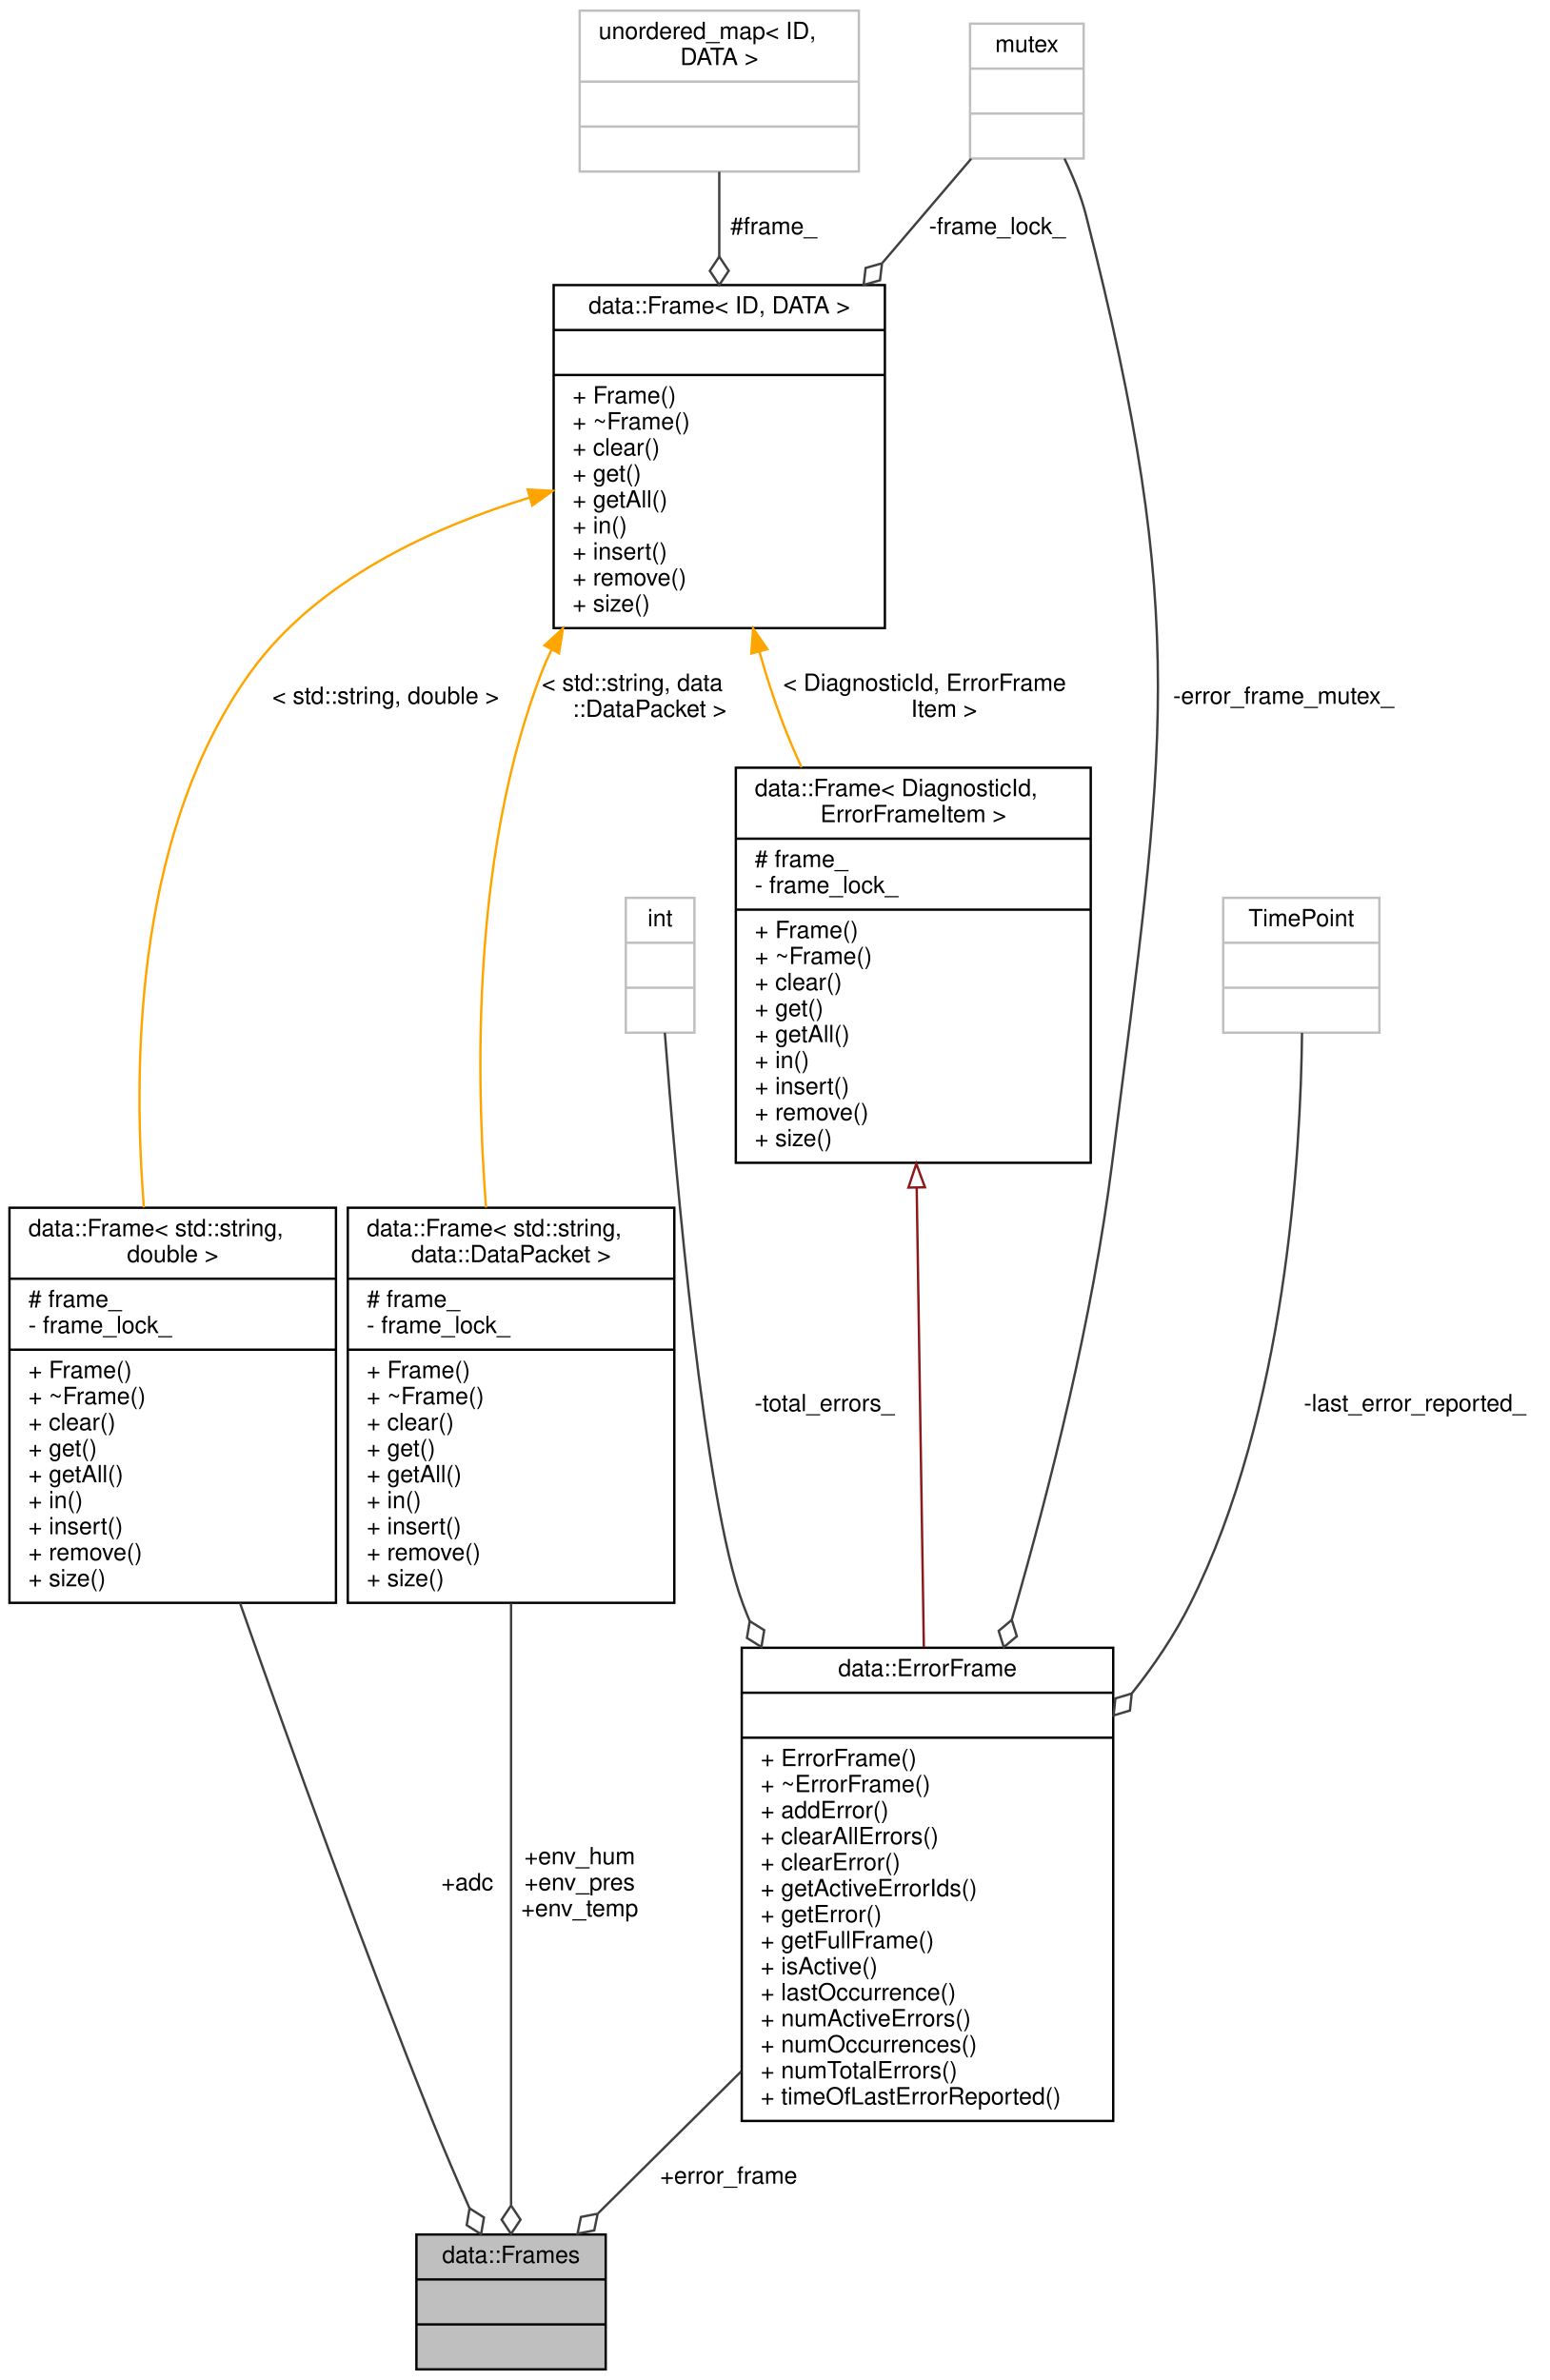
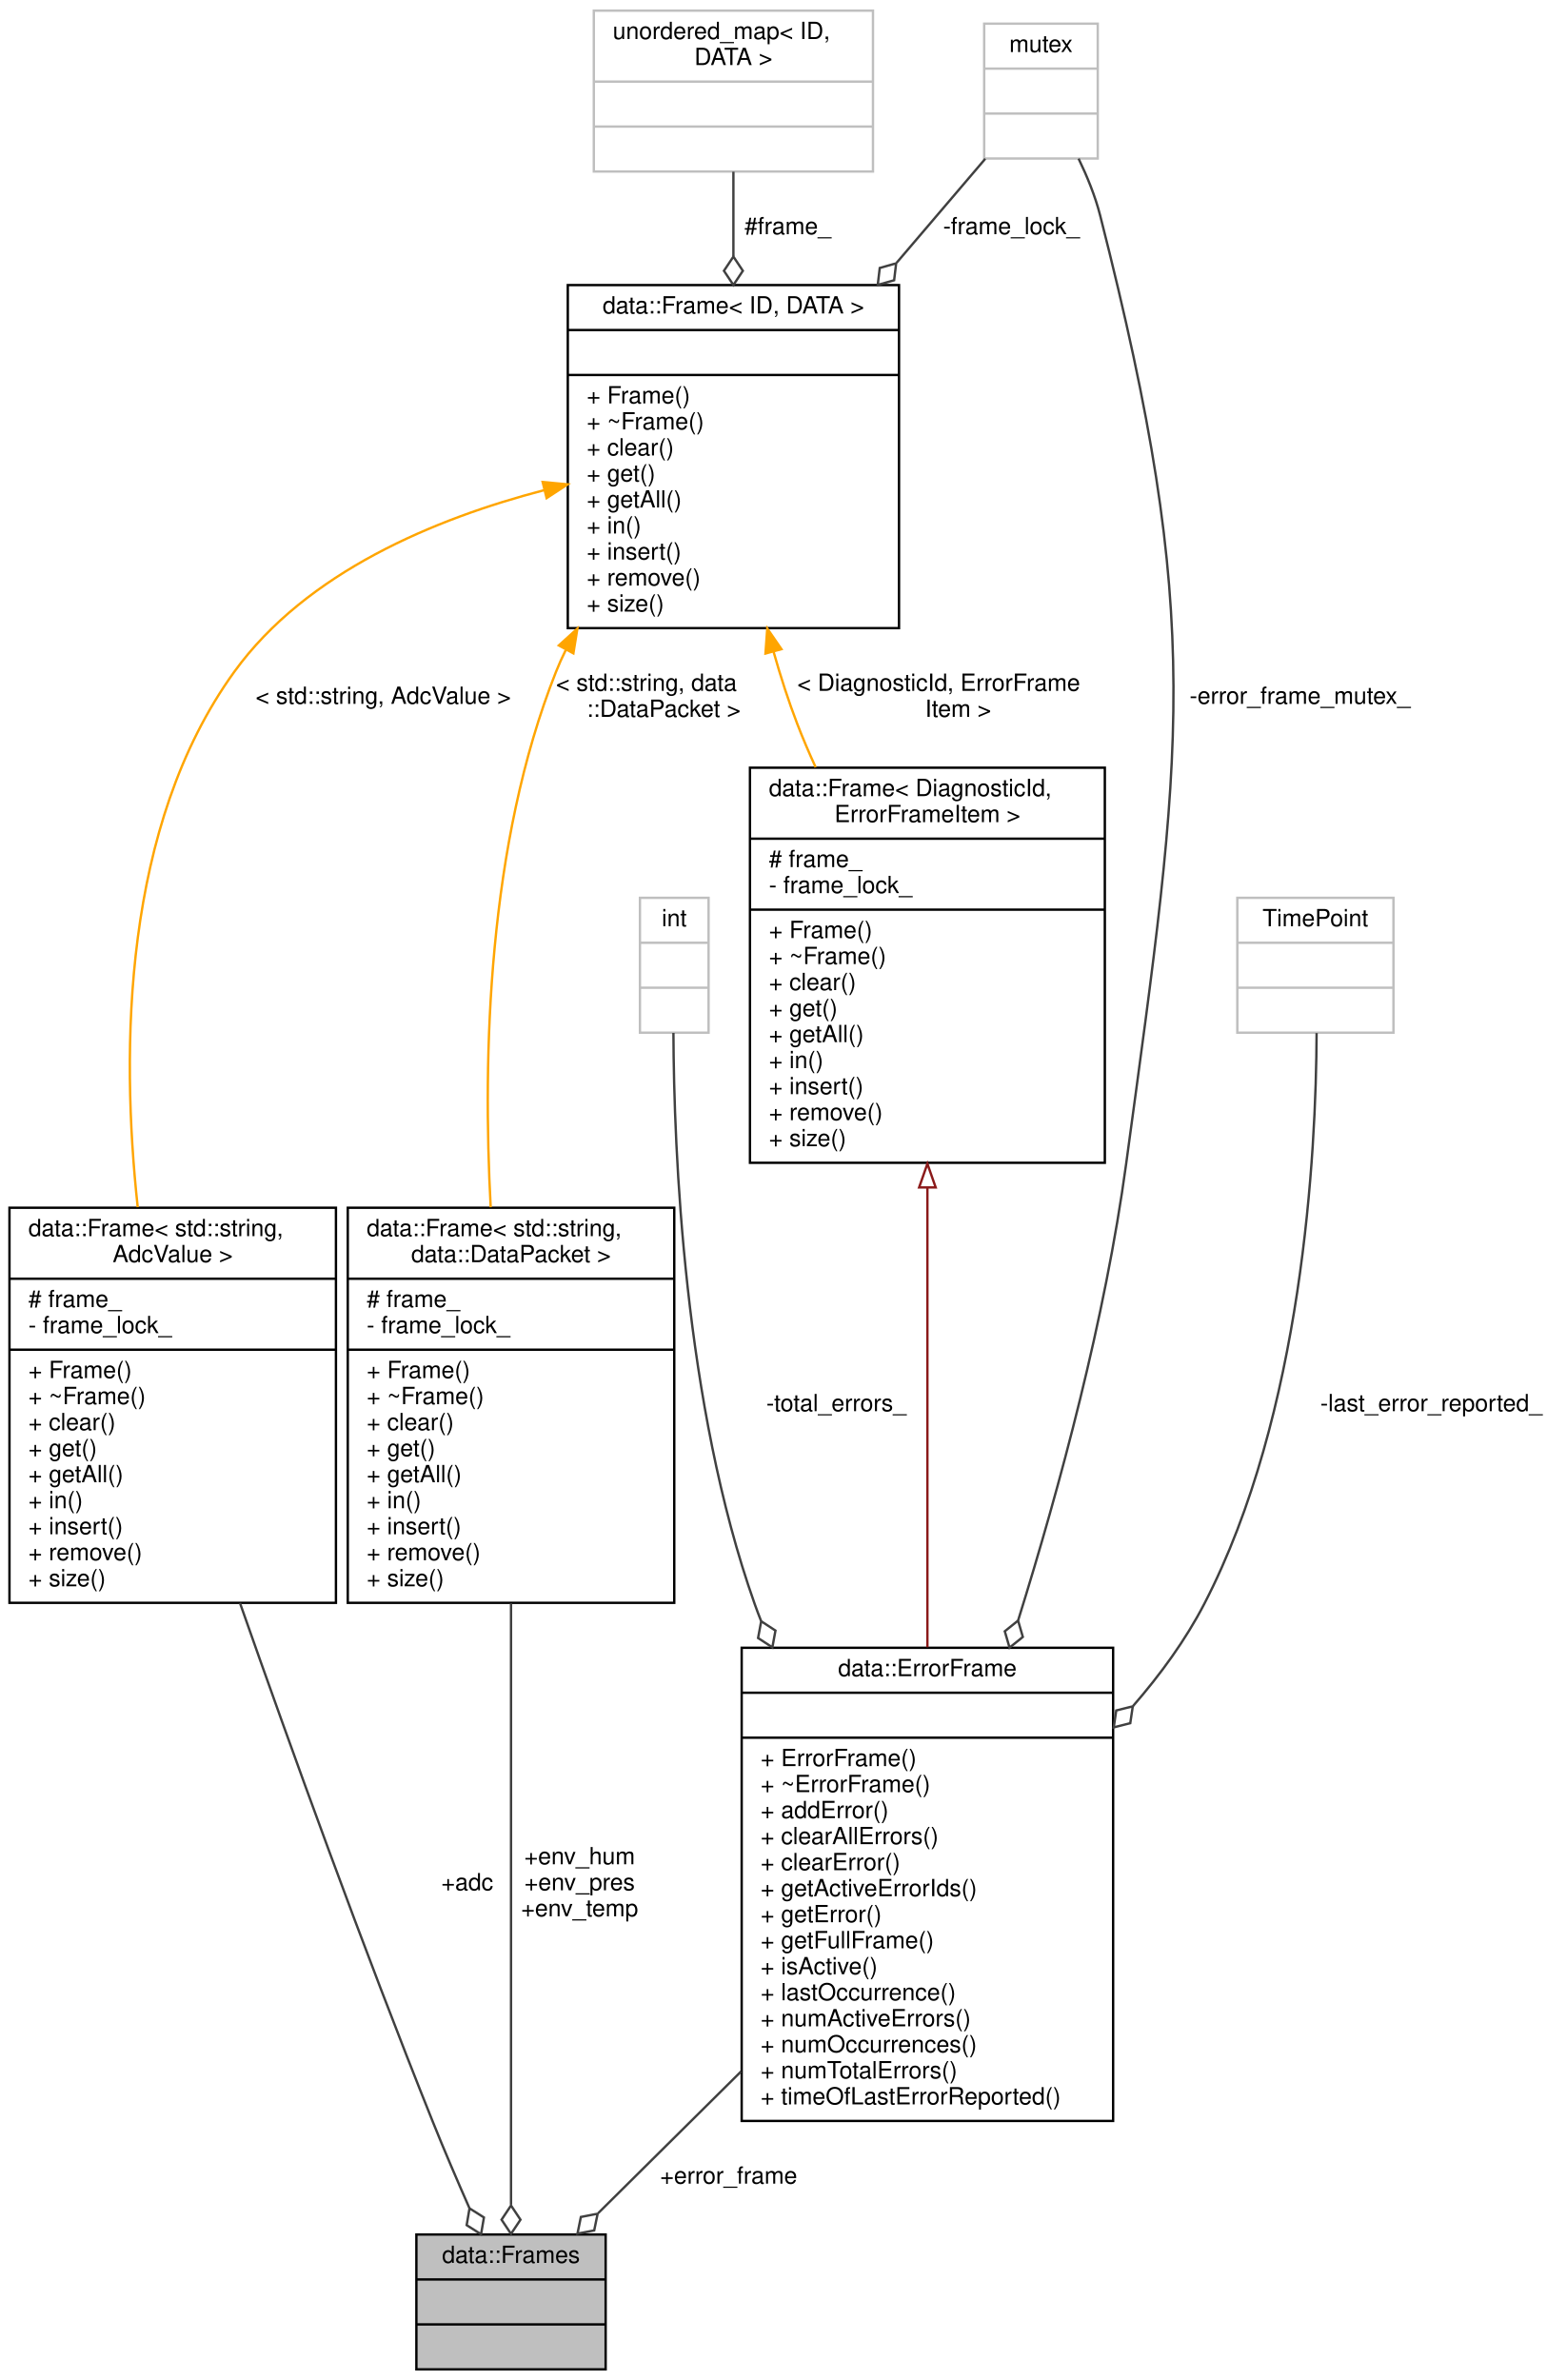
- <svg xmlns="http://www.w3.org/2000/svg" xmlns:xlink="http://www.w3.org/1999/xlink" width="655pt" height="1006pt" viewBox="0.00 0.00 655.00 1006.00">
+ <svg xmlns="http://www.w3.org/2000/svg" xmlns:xlink="http://www.w3.org/1999/xlink" width="662pt" height="1006pt" viewBox="0.00 0.00 662.00 1006.00">
  <g id="graph0" class="graph" transform="scale(1 1) rotate(0) translate(4 1002)">
    <g id="node1" class="node">
      <g id="a_node1">
        <a xlink:title=" ">
          <polygon fill="#bfbfbf" stroke="black" points="172,-0.5 172,-57.5 252,-57.5 252,-0.5 172,-0.5" />
          <text text-anchor="middle" x="212" y="-45.5" font-family="Helvetica,sans-Serif" font-size="10.00">data::Frames</text>
          <polyline fill="none" stroke="black" points="172,-38.5 252,-38.5 " />
          <text text-anchor="middle" x="212" y="-26.5" font-family="Helvetica,sans-Serif" font-size="10.00"> </text>
          <polyline fill="none" stroke="black" points="172,-19.5 252,-19.5 " />
          <text text-anchor="middle" x="212" y="-7.5" font-family="Helvetica,sans-Serif" font-size="10.00"> </text>
        </a>
      </g>
    </g>
    <g id="node2" class="node">
      <g id="a_node2">
        <a xlink:href="classdata_1_1Frame.html" target="_top" xlink:title=" ">
          <polygon fill="none" stroke="black" points="0,-324.5 0,-491.5 138,-491.5 138,-324.5 0,-324.5" />
          <text text-anchor="start" x="8" y="-479.5" font-family="Helvetica,sans-Serif" font-size="10.00">data::Frame&lt; std::string,</text>
-           <text text-anchor="middle" x="69" y="-468.5" font-family="Helvetica,sans-Serif" font-size="10.00"> double &gt;</text>
+           <text text-anchor="middle" x="69" y="-468.5" font-family="Helvetica,sans-Serif" font-size="10.00"> AdcValue &gt;</text>
          <polyline fill="none" stroke="black" points="0,-461.5 138,-461.5 " />
          <text text-anchor="start" x="8" y="-449.5" font-family="Helvetica,sans-Serif" font-size="10.00"># frame_</text>
          <text text-anchor="start" x="8" y="-438.5" font-family="Helvetica,sans-Serif" font-size="10.00">- frame_lock_</text>
          <polyline fill="none" stroke="black" points="0,-431.5 138,-431.5 " />
          <text text-anchor="start" x="8" y="-419.5" font-family="Helvetica,sans-Serif" font-size="10.00">+ Frame()</text>
          <text text-anchor="start" x="8" y="-408.5" font-family="Helvetica,sans-Serif" font-size="10.00">+ ~Frame()</text>
          <text text-anchor="start" x="8" y="-397.5" font-family="Helvetica,sans-Serif" font-size="10.00">+ clear()</text>
          <text text-anchor="start" x="8" y="-386.5" font-family="Helvetica,sans-Serif" font-size="10.00">+ get()</text>
          <text text-anchor="start" x="8" y="-375.5" font-family="Helvetica,sans-Serif" font-size="10.00">+ getAll()</text>
          <text text-anchor="start" x="8" y="-364.5" font-family="Helvetica,sans-Serif" font-size="10.00">+ in()</text>
          <text text-anchor="start" x="8" y="-353.5" font-family="Helvetica,sans-Serif" font-size="10.00">+ insert()</text>
          <text text-anchor="start" x="8" y="-342.5" font-family="Helvetica,sans-Serif" font-size="10.00">+ remove()</text>
          <text text-anchor="start" x="8" y="-331.5" font-family="Helvetica,sans-Serif" font-size="10.00">+ size()</text>
        </a>
      </g>
    </g>
    <g id="edge1" class="edge">
      <path fill="none" stroke="#404040" d="M97.44,-324.42C118.85,-263.4 149.47,-178.53 179,-105 183.77,-93.12 189.27,-80.32 194.39,-68.72" />
      <polygon fill="none" stroke="#404040" points="194.46,-68.56 193.25,-61.45 199.34,-57.6 200.55,-64.71 194.46,-68.56" />
      <text text-anchor="middle" x="193.5" y="-203" font-family="Helvetica,sans-Serif" font-size="10.00"> +adc</text>
    </g>
    <g id="node3" class="node">
      <g id="a_node3">
        <a xlink:href="classdata_1_1Frame.html" target="_top" xlink:title="A generic frame (map) for storing data.">
-           <polygon fill="none" stroke="black" points="230,-736.5 230,-881.5 370,-881.5 370,-736.5 230,-736.5" />
-           <text text-anchor="middle" x="300" y="-869.5" font-family="Helvetica,sans-Serif" font-size="10.00">data::Frame&lt; ID, DATA &gt;</text>
-           <polyline fill="none" stroke="black" points="230,-862.5 370,-862.5 " />
-           <text text-anchor="middle" x="300" y="-850.5" font-family="Helvetica,sans-Serif" font-size="10.00"> </text>
-           <polyline fill="none" stroke="black" points="230,-843.5 370,-843.5 " />
-           <text text-anchor="start" x="238" y="-831.5" font-family="Helvetica,sans-Serif" font-size="10.00">+ Frame()</text>
-           <text text-anchor="start" x="238" y="-820.5" font-family="Helvetica,sans-Serif" font-size="10.00">+ ~Frame()</text>
-           <text text-anchor="start" x="238" y="-809.5" font-family="Helvetica,sans-Serif" font-size="10.00">+ clear()</text>
-           <text text-anchor="start" x="238" y="-798.5" font-family="Helvetica,sans-Serif" font-size="10.00">+ get()</text>
-           <text text-anchor="start" x="238" y="-787.5" font-family="Helvetica,sans-Serif" font-size="10.00">+ getAll()</text>
-           <text text-anchor="start" x="238" y="-776.5" font-family="Helvetica,sans-Serif" font-size="10.00">+ in()</text>
-           <text text-anchor="start" x="238" y="-765.5" font-family="Helvetica,sans-Serif" font-size="10.00">+ insert()</text>
-           <text text-anchor="start" x="238" y="-754.5" font-family="Helvetica,sans-Serif" font-size="10.00">+ remove()</text>
-           <text text-anchor="start" x="238" y="-743.5" font-family="Helvetica,sans-Serif" font-size="10.00">+ size()</text>
+           <polygon fill="none" stroke="black" points="236,-736.5 236,-881.5 376,-881.5 376,-736.5 236,-736.5" />
+           <text text-anchor="middle" x="306" y="-869.5" font-family="Helvetica,sans-Serif" font-size="10.00">data::Frame&lt; ID, DATA &gt;</text>
+           <polyline fill="none" stroke="black" points="236,-862.5 376,-862.5 " />
+           <text text-anchor="middle" x="306" y="-850.5" font-family="Helvetica,sans-Serif" font-size="10.00"> </text>
+           <polyline fill="none" stroke="black" points="236,-843.5 376,-843.5 " />
+           <text text-anchor="start" x="244" y="-831.5" font-family="Helvetica,sans-Serif" font-size="10.00">+ Frame()</text>
+           <text text-anchor="start" x="244" y="-820.5" font-family="Helvetica,sans-Serif" font-size="10.00">+ ~Frame()</text>
+           <text text-anchor="start" x="244" y="-809.5" font-family="Helvetica,sans-Serif" font-size="10.00">+ clear()</text>
+           <text text-anchor="start" x="244" y="-798.5" font-family="Helvetica,sans-Serif" font-size="10.00">+ get()</text>
+           <text text-anchor="start" x="244" y="-787.5" font-family="Helvetica,sans-Serif" font-size="10.00">+ getAll()</text>
+           <text text-anchor="start" x="244" y="-776.5" font-family="Helvetica,sans-Serif" font-size="10.00">+ in()</text>
+           <text text-anchor="start" x="244" y="-765.5" font-family="Helvetica,sans-Serif" font-size="10.00">+ insert()</text>
+           <text text-anchor="start" x="244" y="-754.5" font-family="Helvetica,sans-Serif" font-size="10.00">+ remove()</text>
+           <text text-anchor="start" x="244" y="-743.5" font-family="Helvetica,sans-Serif" font-size="10.00">+ size()</text>
        </a>
      </g>
    </g>
    <g id="edge2" class="edge">
-       <path fill="none" stroke="orange" d="M219.93,-791.7C178.02,-778.88 129.78,-756.49 102,-718 54.95,-652.82 51.49,-558.84 56.82,-491.66" />
-       <polygon fill="orange" stroke="orange" points="219.02,-795.08 229.6,-794.52 220.98,-788.36 219.02,-795.08" />
-       <text text-anchor="middle" x="159" y="-704.5" font-family="Helvetica,sans-Serif" font-size="10.00"> &lt; std::string, double &gt;</text>
+       <path fill="none" stroke="orange" d="M225.96,-794.8C180.01,-782.82 125.53,-760.25 95,-718 48.02,-652.99 46.92,-558.98 54.21,-491.75" />
+       <polygon fill="orange" stroke="orange" points="225.37,-798.26 235.92,-797.27 227.05,-791.46 225.37,-798.26" />
+       <text text-anchor="middle" x="158" y="-704.5" font-family="Helvetica,sans-Serif" font-size="10.00"> &lt; std::string, AdcValue &gt;</text>
    </g>
    <g id="node7" class="node">
      <g id="a_node7">
        <a xlink:href="classdata_1_1Frame.html" target="_top" xlink:title=" ">
-           <polygon fill="none" stroke="black" points="307,-510.5 307,-677.5 457,-677.5 457,-510.5 307,-510.5" />
-           <text text-anchor="start" x="315" y="-665.5" font-family="Helvetica,sans-Serif" font-size="10.00">data::Frame&lt; DiagnosticId,</text>
-           <text text-anchor="middle" x="382" y="-654.5" font-family="Helvetica,sans-Serif" font-size="10.00"> ErrorFrameItem &gt;</text>
-           <polyline fill="none" stroke="black" points="307,-647.5 457,-647.5 " />
-           <text text-anchor="start" x="315" y="-635.5" font-family="Helvetica,sans-Serif" font-size="10.00"># frame_</text>
-           <text text-anchor="start" x="315" y="-624.5" font-family="Helvetica,sans-Serif" font-size="10.00">- frame_lock_</text>
-           <polyline fill="none" stroke="black" points="307,-617.5 457,-617.5 " />
-           <text text-anchor="start" x="315" y="-605.5" font-family="Helvetica,sans-Serif" font-size="10.00">+ Frame()</text>
-           <text text-anchor="start" x="315" y="-594.5" font-family="Helvetica,sans-Serif" font-size="10.00">+ ~Frame()</text>
-           <text text-anchor="start" x="315" y="-583.5" font-family="Helvetica,sans-Serif" font-size="10.00">+ clear()</text>
-           <text text-anchor="start" x="315" y="-572.5" font-family="Helvetica,sans-Serif" font-size="10.00">+ get()</text>
-           <text text-anchor="start" x="315" y="-561.5" font-family="Helvetica,sans-Serif" font-size="10.00">+ getAll()</text>
-           <text text-anchor="start" x="315" y="-550.5" font-family="Helvetica,sans-Serif" font-size="10.00">+ in()</text>
-           <text text-anchor="start" x="315" y="-539.5" font-family="Helvetica,sans-Serif" font-size="10.00">+ insert()</text>
-           <text text-anchor="start" x="315" y="-528.5" font-family="Helvetica,sans-Serif" font-size="10.00">+ remove()</text>
-           <text text-anchor="start" x="315" y="-517.5" font-family="Helvetica,sans-Serif" font-size="10.00">+ size()</text>
+           <polygon fill="none" stroke="black" points="313,-510.5 313,-677.5 463,-677.5 463,-510.5 313,-510.5" />
+           <text text-anchor="start" x="321" y="-665.5" font-family="Helvetica,sans-Serif" font-size="10.00">data::Frame&lt; DiagnosticId,</text>
+           <text text-anchor="middle" x="388" y="-654.5" font-family="Helvetica,sans-Serif" font-size="10.00"> ErrorFrameItem &gt;</text>
+           <polyline fill="none" stroke="black" points="313,-647.5 463,-647.5 " />
+           <text text-anchor="start" x="321" y="-635.5" font-family="Helvetica,sans-Serif" font-size="10.00"># frame_</text>
+           <text text-anchor="start" x="321" y="-624.5" font-family="Helvetica,sans-Serif" font-size="10.00">- frame_lock_</text>
+           <polyline fill="none" stroke="black" points="313,-617.5 463,-617.5 " />
+           <text text-anchor="start" x="321" y="-605.5" font-family="Helvetica,sans-Serif" font-size="10.00">+ Frame()</text>
+           <text text-anchor="start" x="321" y="-594.5" font-family="Helvetica,sans-Serif" font-size="10.00">+ ~Frame()</text>
+           <text text-anchor="start" x="321" y="-583.5" font-family="Helvetica,sans-Serif" font-size="10.00">+ clear()</text>
+           <text text-anchor="start" x="321" y="-572.5" font-family="Helvetica,sans-Serif" font-size="10.00">+ get()</text>
+           <text text-anchor="start" x="321" y="-561.5" font-family="Helvetica,sans-Serif" font-size="10.00">+ getAll()</text>
+           <text text-anchor="start" x="321" y="-550.5" font-family="Helvetica,sans-Serif" font-size="10.00">+ in()</text>
+           <text text-anchor="start" x="321" y="-539.5" font-family="Helvetica,sans-Serif" font-size="10.00">+ insert()</text>
+           <text text-anchor="start" x="321" y="-528.5" font-family="Helvetica,sans-Serif" font-size="10.00">+ remove()</text>
+           <text text-anchor="start" x="321" y="-517.5" font-family="Helvetica,sans-Serif" font-size="10.00">+ size()</text>
        </a>
      </g>
    </g>
    <g id="edge7" class="edge">
-       <path fill="none" stroke="orange" d="M317.01,-726.42C319.94,-716.05 323.27,-705.69 327,-696 329.33,-689.94 331.96,-683.8 334.77,-677.68" />
-       <polygon fill="orange" stroke="orange" points="313.55,-725.77 314.31,-736.34 320.31,-727.61 313.55,-725.77" />
-       <text text-anchor="start" x="327" y="-710" font-family="Helvetica,sans-Serif" font-size="10.00"> &lt; DiagnosticId, ErrorFrame</text>
-       <text text-anchor="middle" x="395" y="-699" font-family="Helvetica,sans-Serif" font-size="10.00">Item &gt;</text>
+       <path fill="none" stroke="orange" d="M323.01,-726.42C325.94,-716.05 329.27,-705.69 333,-696 335.33,-689.94 337.96,-683.8 340.77,-677.68" />
+       <polygon fill="orange" stroke="orange" points="319.55,-725.77 320.31,-736.34 326.31,-727.61 319.55,-725.77" />
+       <text text-anchor="start" x="333" y="-710" font-family="Helvetica,sans-Serif" font-size="10.00"> &lt; DiagnosticId, ErrorFrame</text>
+       <text text-anchor="middle" x="401" y="-699" font-family="Helvetica,sans-Serif" font-size="10.00">Item &gt;</text>
    </g>
    <g id="node10" class="node">
      <g id="a_node10">
        <a xlink:href="classdata_1_1Frame.html" target="_top" xlink:title=" ">
          <polygon fill="none" stroke="black" points="143,-324.5 143,-491.5 281,-491.5 281,-324.5 143,-324.5" />
          <text text-anchor="start" x="151" y="-479.5" font-family="Helvetica,sans-Serif" font-size="10.00">data::Frame&lt; std::string,</text>
          <text text-anchor="middle" x="212" y="-468.5" font-family="Helvetica,sans-Serif" font-size="10.00"> data::DataPacket &gt;</text>
          <polyline fill="none" stroke="black" points="143,-461.5 281,-461.5 " />
          <text text-anchor="start" x="151" y="-449.5" font-family="Helvetica,sans-Serif" font-size="10.00"># frame_</text>
          <text text-anchor="start" x="151" y="-438.5" font-family="Helvetica,sans-Serif" font-size="10.00">- frame_lock_</text>
          <polyline fill="none" stroke="black" points="143,-431.5 281,-431.5 " />
          <text text-anchor="start" x="151" y="-419.5" font-family="Helvetica,sans-Serif" font-size="10.00">+ Frame()</text>
          <text text-anchor="start" x="151" y="-408.5" font-family="Helvetica,sans-Serif" font-size="10.00">+ ~Frame()</text>
          <text text-anchor="start" x="151" y="-397.5" font-family="Helvetica,sans-Serif" font-size="10.00">+ clear()</text>
          <text text-anchor="start" x="151" y="-386.5" font-family="Helvetica,sans-Serif" font-size="10.00">+ get()</text>
          <text text-anchor="start" x="151" y="-375.5" font-family="Helvetica,sans-Serif" font-size="10.00">+ getAll()</text>
          <text text-anchor="start" x="151" y="-364.5" font-family="Helvetica,sans-Serif" font-size="10.00">+ in()</text>
          <text text-anchor="start" x="151" y="-353.5" font-family="Helvetica,sans-Serif" font-size="10.00">+ insert()</text>
          <text text-anchor="start" x="151" y="-342.5" font-family="Helvetica,sans-Serif" font-size="10.00">+ remove()</text>
          <text text-anchor="start" x="151" y="-331.5" font-family="Helvetica,sans-Serif" font-size="10.00">+ size()</text>
        </a>
      </g>
    </g>
    <g id="edge12" class="edge">
-       <path fill="none" stroke="orange" d="M229.07,-727.29C227.57,-724.23 226.21,-721.13 225,-718 196.91,-645.24 196.51,-555.57 201.42,-491.61" />
-       <polygon fill="orange" stroke="orange" points="226.11,-729.19 233.92,-736.35 232.28,-725.89 226.11,-729.19" />
-       <text text-anchor="start" x="225" y="-710" font-family="Helvetica,sans-Serif" font-size="10.00"> &lt; std::string, data</text>
-       <text text-anchor="middle" x="270.5" y="-699" font-family="Helvetica,sans-Serif" font-size="10.00">::DataPacket &gt;</text>
+       <path fill="none" stroke="orange" d="M235.15,-727.26C233.63,-724.21 232.24,-721.12 231,-718 202.18,-645.45 199.95,-555.75 203.41,-491.72" />
+       <polygon fill="orange" stroke="orange" points="232.21,-729.18 240.06,-736.3 238.36,-725.84 232.21,-729.18" />
+       <text text-anchor="start" x="231" y="-710" font-family="Helvetica,sans-Serif" font-size="10.00"> &lt; std::string, data</text>
+       <text text-anchor="middle" x="276.5" y="-699" font-family="Helvetica,sans-Serif" font-size="10.00">::DataPacket &gt;</text>
    </g>
    <g id="node4" class="node">
      <g id="a_node4">
        <a xlink:title=" ">
-           <polygon fill="none" stroke="#bfbfbf" points="406,-935 406,-992 454,-992 454,-935 406,-935" />
-           <text text-anchor="middle" x="430" y="-980" font-family="Helvetica,sans-Serif" font-size="10.00">mutex</text>
-           <polyline fill="none" stroke="#bfbfbf" points="406,-973 454,-973 " />
-           <text text-anchor="middle" x="430" y="-961" font-family="Helvetica,sans-Serif" font-size="10.00"> </text>
-           <polyline fill="none" stroke="#bfbfbf" points="406,-954 454,-954 " />
-           <text text-anchor="middle" x="430" y="-942" font-family="Helvetica,sans-Serif" font-size="10.00"> </text>
+           <polygon fill="none" stroke="#bfbfbf" points="412,-935 412,-992 460,-992 460,-935 412,-935" />
+           <text text-anchor="middle" x="436" y="-980" font-family="Helvetica,sans-Serif" font-size="10.00">mutex</text>
+           <polyline fill="none" stroke="#bfbfbf" points="412,-973 460,-973 " />
+           <text text-anchor="middle" x="436" y="-961" font-family="Helvetica,sans-Serif" font-size="10.00"> </text>
+           <polyline fill="none" stroke="#bfbfbf" points="412,-954 460,-954 " />
+           <text text-anchor="middle" x="436" y="-942" font-family="Helvetica,sans-Serif" font-size="10.00"> </text>
        </a>
      </g>
    </g>
    <g id="edge3" class="edge">
-       <path fill="none" stroke="#404040" d="M406.46,-934.88C395.75,-922.33 382.48,-906.75 368.97,-890.91" />
-       <polygon fill="none" stroke="#404040" points="368.79,-890.7 361.86,-888.73 361.01,-881.57 367.94,-883.54 368.79,-890.7" />
-       <text text-anchor="middle" x="417.5" y="-903" font-family="Helvetica,sans-Serif" font-size="10.00"> -frame_lock_</text>
+       <path fill="none" stroke="#404040" d="M412.46,-934.88C401.75,-922.33 388.48,-906.75 374.97,-890.91" />
+       <polygon fill="none" stroke="#404040" points="374.79,-890.7 367.86,-888.73 367.01,-881.57 373.94,-883.54 374.79,-890.7" />
+       <text text-anchor="middle" x="423.5" y="-903" font-family="Helvetica,sans-Serif" font-size="10.00"> -frame_lock_</text>
    </g>
    <g id="node6" class="node">
      <g id="a_node6">
        <a xlink:href="classdata_1_1ErrorFrame.html" target="_top" xlink:title="The error frame.">
          <polygon fill="none" stroke="black" points="309.5,-105.5 309.5,-305.5 466.5,-305.5 466.5,-105.5 309.5,-105.5" />
          <text text-anchor="middle" x="388" y="-293.5" font-family="Helvetica,sans-Serif" font-size="10.00">data::ErrorFrame</text>
          <polyline fill="none" stroke="black" points="309.5,-286.5 466.5,-286.5 " />
          <text text-anchor="middle" x="388" y="-274.5" font-family="Helvetica,sans-Serif" font-size="10.00"> </text>
          <polyline fill="none" stroke="black" points="309.5,-267.5 466.5,-267.5 " />
          <text text-anchor="start" x="317.5" y="-255.5" font-family="Helvetica,sans-Serif" font-size="10.00">+ ErrorFrame()</text>
          <text text-anchor="start" x="317.5" y="-244.5" font-family="Helvetica,sans-Serif" font-size="10.00">+ ~ErrorFrame()</text>
          <text text-anchor="start" x="317.5" y="-233.5" font-family="Helvetica,sans-Serif" font-size="10.00">+ addError()</text>
          <text text-anchor="start" x="317.5" y="-222.5" font-family="Helvetica,sans-Serif" font-size="10.00">+ clearAllErrors()</text>
          <text text-anchor="start" x="317.5" y="-211.5" font-family="Helvetica,sans-Serif" font-size="10.00">+ clearError()</text>
          <text text-anchor="start" x="317.5" y="-200.5" font-family="Helvetica,sans-Serif" font-size="10.00">+ getActiveErrorIds()</text>
          <text text-anchor="start" x="317.5" y="-189.5" font-family="Helvetica,sans-Serif" font-size="10.00">+ getError()</text>
          <text text-anchor="start" x="317.5" y="-178.5" font-family="Helvetica,sans-Serif" font-size="10.00">+ getFullFrame()</text>
          <text text-anchor="start" x="317.5" y="-167.5" font-family="Helvetica,sans-Serif" font-size="10.00">+ isActive()</text>
          <text text-anchor="start" x="317.5" y="-156.5" font-family="Helvetica,sans-Serif" font-size="10.00">+ lastOccurrence()</text>
          <text text-anchor="start" x="317.5" y="-145.5" font-family="Helvetica,sans-Serif" font-size="10.00">+ numActiveErrors()</text>
          <text text-anchor="start" x="317.5" y="-134.5" font-family="Helvetica,sans-Serif" font-size="10.00">+ numOccurrences()</text>
          <text text-anchor="start" x="317.5" y="-123.5" font-family="Helvetica,sans-Serif" font-size="10.00">+ numTotalErrors()</text>
          <text text-anchor="start" x="317.5" y="-112.5" font-family="Helvetica,sans-Serif" font-size="10.00">+ timeOfLastErrorReported()</text>
        </a>
      </g>
    </g>
    <g id="edge9" class="edge">
-       <path fill="none" stroke="#404040" d="M445.9,-934.95C449.54,-927.42 452.94,-919.09 455,-911 499.03,-738.23 488.37,-686.88 466,-510 457.8,-445.11 440.1,-374.24 423.63,-317.31" />
-       <polygon fill="none" stroke="#404040" points="423.62,-317.27 418.09,-312.63 420.25,-305.75 425.77,-310.38 423.62,-317.27" />
-       <text text-anchor="middle" x="538.5" y="-704.5" font-family="Helvetica,sans-Serif" font-size="10.00"> -error_frame_mutex_</text>
+       <path fill="none" stroke="#404040" d="M451.9,-934.95C455.54,-927.42 458.94,-919.09 461,-911 505.03,-738.23 496,-686.67 472,-510 463.15,-444.87 444.09,-373.98 426.36,-317.11" />
+       <polygon fill="none" stroke="#404040" points="426.33,-317 420.71,-312.48 422.72,-305.56 428.34,-310.08 426.33,-317" />
+       <text text-anchor="middle" x="545.5" y="-704.5" font-family="Helvetica,sans-Serif" font-size="10.00"> -error_frame_mutex_</text>
    </g>
    <g id="node5" class="node">
      <g id="a_node5">
        <a xlink:title=" ">
-           <polygon fill="none" stroke="#bfbfbf" points="241,-929.5 241,-997.5 359,-997.5 359,-929.5 241,-929.5" />
-           <text text-anchor="start" x="249" y="-985.5" font-family="Helvetica,sans-Serif" font-size="10.00">unordered_map&lt; ID,</text>
-           <text text-anchor="middle" x="300" y="-974.5" font-family="Helvetica,sans-Serif" font-size="10.00"> DATA &gt;</text>
-           <polyline fill="none" stroke="#bfbfbf" points="241,-967.5 359,-967.5 " />
-           <text text-anchor="middle" x="300" y="-955.5" font-family="Helvetica,sans-Serif" font-size="10.00"> </text>
-           <polyline fill="none" stroke="#bfbfbf" points="241,-948.5 359,-948.5 " />
-           <text text-anchor="middle" x="300" y="-936.5" font-family="Helvetica,sans-Serif" font-size="10.00"> </text>
+           <polygon fill="none" stroke="#bfbfbf" points="247,-929.5 247,-997.5 365,-997.5 365,-929.5 247,-929.5" />
+           <text text-anchor="start" x="255" y="-985.5" font-family="Helvetica,sans-Serif" font-size="10.00">unordered_map&lt; ID,</text>
+           <text text-anchor="middle" x="306" y="-974.5" font-family="Helvetica,sans-Serif" font-size="10.00"> DATA &gt;</text>
+           <polyline fill="none" stroke="#bfbfbf" points="247,-967.5 365,-967.5 " />
+           <text text-anchor="middle" x="306" y="-955.5" font-family="Helvetica,sans-Serif" font-size="10.00"> </text>
+           <polyline fill="none" stroke="#bfbfbf" points="247,-948.5 365,-948.5 " />
+           <text text-anchor="middle" x="306" y="-936.5" font-family="Helvetica,sans-Serif" font-size="10.00"> </text>
        </a>
      </g>
    </g>
    <g id="edge4" class="edge">
-       <path fill="none" stroke="#404040" d="M300,-929.41C300,-918.72 300,-906.35 300,-893.7" />
-       <polygon fill="none" stroke="#404040" points="300,-893.53 296,-887.53 300,-881.53 304,-887.53 300,-893.53" />
-       <text text-anchor="middle" x="323" y="-903" font-family="Helvetica,sans-Serif" font-size="10.00"> #frame_</text>
+       <path fill="none" stroke="#404040" d="M306,-929.41C306,-918.72 306,-906.35 306,-893.7" />
+       <polygon fill="none" stroke="#404040" points="306,-893.53 302,-887.53 306,-881.53 310,-887.53 306,-893.53" />
+       <text text-anchor="middle" x="329" y="-903" font-family="Helvetica,sans-Serif" font-size="10.00"> #frame_</text>
    </g>
    <g id="edge5" class="edge">
      <path fill="none" stroke="#404040" d="M309.27,-126.44C288.22,-105.57 266.46,-84 248.88,-66.56" />
      <polygon fill="none" stroke="#404040" points="248.61,-66.29 241.53,-64.91 240.09,-57.85 247.16,-59.23 248.61,-66.29" />
      <text text-anchor="middle" x="304" y="-79" font-family="Helvetica,sans-Serif" font-size="10.00"> +error_frame</text>
    </g>
    <g id="edge6" class="edge">
-       <path fill="none" stroke="#8b1a1a" d="M383.44,-500.08C384.35,-441.38 385.53,-365.58 386.46,-305.72" />
-       <polygon fill="none" stroke="#8b1a1a" points="379.94,-500.03 383.29,-510.09 386.94,-500.14 379.94,-500.03" />
+       <path fill="none" stroke="#8b1a1a" d="M388,-500.08C388,-441.38 388,-365.58 388,-305.72" />
+       <polygon fill="none" stroke="#8b1a1a" points="384.5,-500.09 388,-510.09 391.5,-500.09 384.5,-500.09" />
    </g>
    <g id="node8" class="node">
      <g id="a_node8">
        <a xlink:title=" ">
-           <polygon fill="none" stroke="#bfbfbf" points="513,-565.5 513,-622.5 579,-622.5 579,-565.5 513,-565.5" />
-           <text text-anchor="middle" x="546" y="-610.5" font-family="Helvetica,sans-Serif" font-size="10.00">TimePoint</text>
-           <polyline fill="none" stroke="#bfbfbf" points="513,-603.5 579,-603.5 " />
-           <text text-anchor="middle" x="546" y="-591.5" font-family="Helvetica,sans-Serif" font-size="10.00"> </text>
-           <polyline fill="none" stroke="#bfbfbf" points="513,-584.5 579,-584.5 " />
-           <text text-anchor="middle" x="546" y="-572.5" font-family="Helvetica,sans-Serif" font-size="10.00"> </text>
+           <polygon fill="none" stroke="#bfbfbf" points="519,-565.5 519,-622.5 585,-622.5 585,-565.5 519,-565.5" />
+           <text text-anchor="middle" x="552" y="-610.5" font-family="Helvetica,sans-Serif" font-size="10.00">TimePoint</text>
+           <polyline fill="none" stroke="#bfbfbf" points="519,-603.5 585,-603.5 " />
+           <text text-anchor="middle" x="552" y="-591.5" font-family="Helvetica,sans-Serif" font-size="10.00"> </text>
+           <polyline fill="none" stroke="#bfbfbf" points="519,-584.5 585,-584.5 " />
+           <text text-anchor="middle" x="552" y="-572.5" font-family="Helvetica,sans-Serif" font-size="10.00"> </text>
        </a>
      </g>
    </g>
    <g id="edge8" class="edge">
-       <path fill="none" stroke="#404040" d="M546.3,-565.43C545.78,-514.84 539.6,-404.94 499,-324 492.4,-310.84 483.84,-298.14 474.4,-286.26" />
-       <polygon fill="none" stroke="#404040" points="474.32,-286.16 467.41,-284.09 466.67,-276.91 473.57,-278.98 474.32,-286.16" />
-       <text text-anchor="middle" x="594" y="-405.5" font-family="Helvetica,sans-Serif" font-size="10.00"> -last_error_reported_</text>
+       <path fill="none" stroke="#404040" d="M552.51,-565.33C552.32,-514.57 546.66,-404.4 505,-324 497.09,-308.74 486.5,-294.2 474.92,-280.88" />
+       <polygon fill="none" stroke="#404040" points="474.81,-280.76 467.82,-279 466.76,-271.86 473.75,-273.63 474.81,-280.76" />
+       <text text-anchor="middle" x="601" y="-405.5" font-family="Helvetica,sans-Serif" font-size="10.00"> -last_error_reported_</text>
    </g>
    <g id="node9" class="node">
      <g id="a_node9">
        <a xlink:title=" ">
-           <polygon fill="none" stroke="#bfbfbf" points="260.5,-565.5 260.5,-622.5 289.5,-622.5 289.5,-565.5 260.5,-565.5" />
-           <text text-anchor="middle" x="275" y="-610.5" font-family="Helvetica,sans-Serif" font-size="10.00">int</text>
-           <polyline fill="none" stroke="#bfbfbf" points="260.5,-603.5 289.5,-603.5 " />
-           <text text-anchor="middle" x="275" y="-591.5" font-family="Helvetica,sans-Serif" font-size="10.00"> </text>
-           <polyline fill="none" stroke="#bfbfbf" points="260.5,-584.5 289.5,-584.5 " />
-           <text text-anchor="middle" x="275" y="-572.5" font-family="Helvetica,sans-Serif" font-size="10.00"> </text>
+           <polygon fill="none" stroke="#bfbfbf" points="266.5,-565.5 266.5,-622.5 295.5,-622.5 295.5,-565.5 266.5,-565.5" />
+           <text text-anchor="middle" x="281" y="-610.5" font-family="Helvetica,sans-Serif" font-size="10.00">int</text>
+           <polyline fill="none" stroke="#bfbfbf" points="266.5,-603.5 295.5,-603.5 " />
+           <text text-anchor="middle" x="281" y="-591.5" font-family="Helvetica,sans-Serif" font-size="10.00"> </text>
+           <polyline fill="none" stroke="#bfbfbf" points="266.5,-584.5 295.5,-584.5 " />
+           <text text-anchor="middle" x="281" y="-572.5" font-family="Helvetica,sans-Serif" font-size="10.00"> </text>
        </a>
      </g>
    </g>
    <g id="edge10" class="edge">
-       <path fill="none" stroke="#404040" d="M276.99,-565.46C281.54,-506.09 293.59,-367.89 310,-324 310.89,-321.63 311.83,-319.25 312.82,-316.88" />
-       <polygon fill="none" stroke="#404040" points="312.88,-316.77 311.7,-309.65 317.81,-305.83 318.99,-312.94 312.88,-316.77" />
-       <text text-anchor="middle" x="344.5" y="-405.5" font-family="Helvetica,sans-Serif" font-size="10.00"> -total_errors_</text>
+       <path fill="none" stroke="#404040" d="M280.65,-565.39C280.86,-515.64 285.1,-408.29 315,-324 315.85,-321.61 316.75,-319.22 317.7,-316.83" />
+       <polygon fill="none" stroke="#404040" points="317.75,-316.72 316.43,-309.63 322.47,-305.68 323.78,-312.77 317.75,-316.72" />
+       <text text-anchor="middle" x="349.5" y="-405.5" font-family="Helvetica,sans-Serif" font-size="10.00"> -total_errors_</text>
    </g>
    <g id="edge11" class="edge">
      <path fill="none" stroke="#404040" d="M212,-324.27C212,-245.51 212,-130.34 212,-70.1" />
      <polygon fill="none" stroke="#404040" points="212,-69.76 208,-63.76 212,-57.76 216,-63.76 212,-69.76" />
      <text text-anchor="middle" x="241" y="-214" font-family="Helvetica,sans-Serif" font-size="10.00"> +env_hum</text>
      <text text-anchor="middle" x="241" y="-203" font-family="Helvetica,sans-Serif" font-size="10.00">+env_pres</text>
      <text text-anchor="middle" x="241" y="-192" font-family="Helvetica,sans-Serif" font-size="10.00">+env_temp</text>
    </g>
  </g>
</svg>
